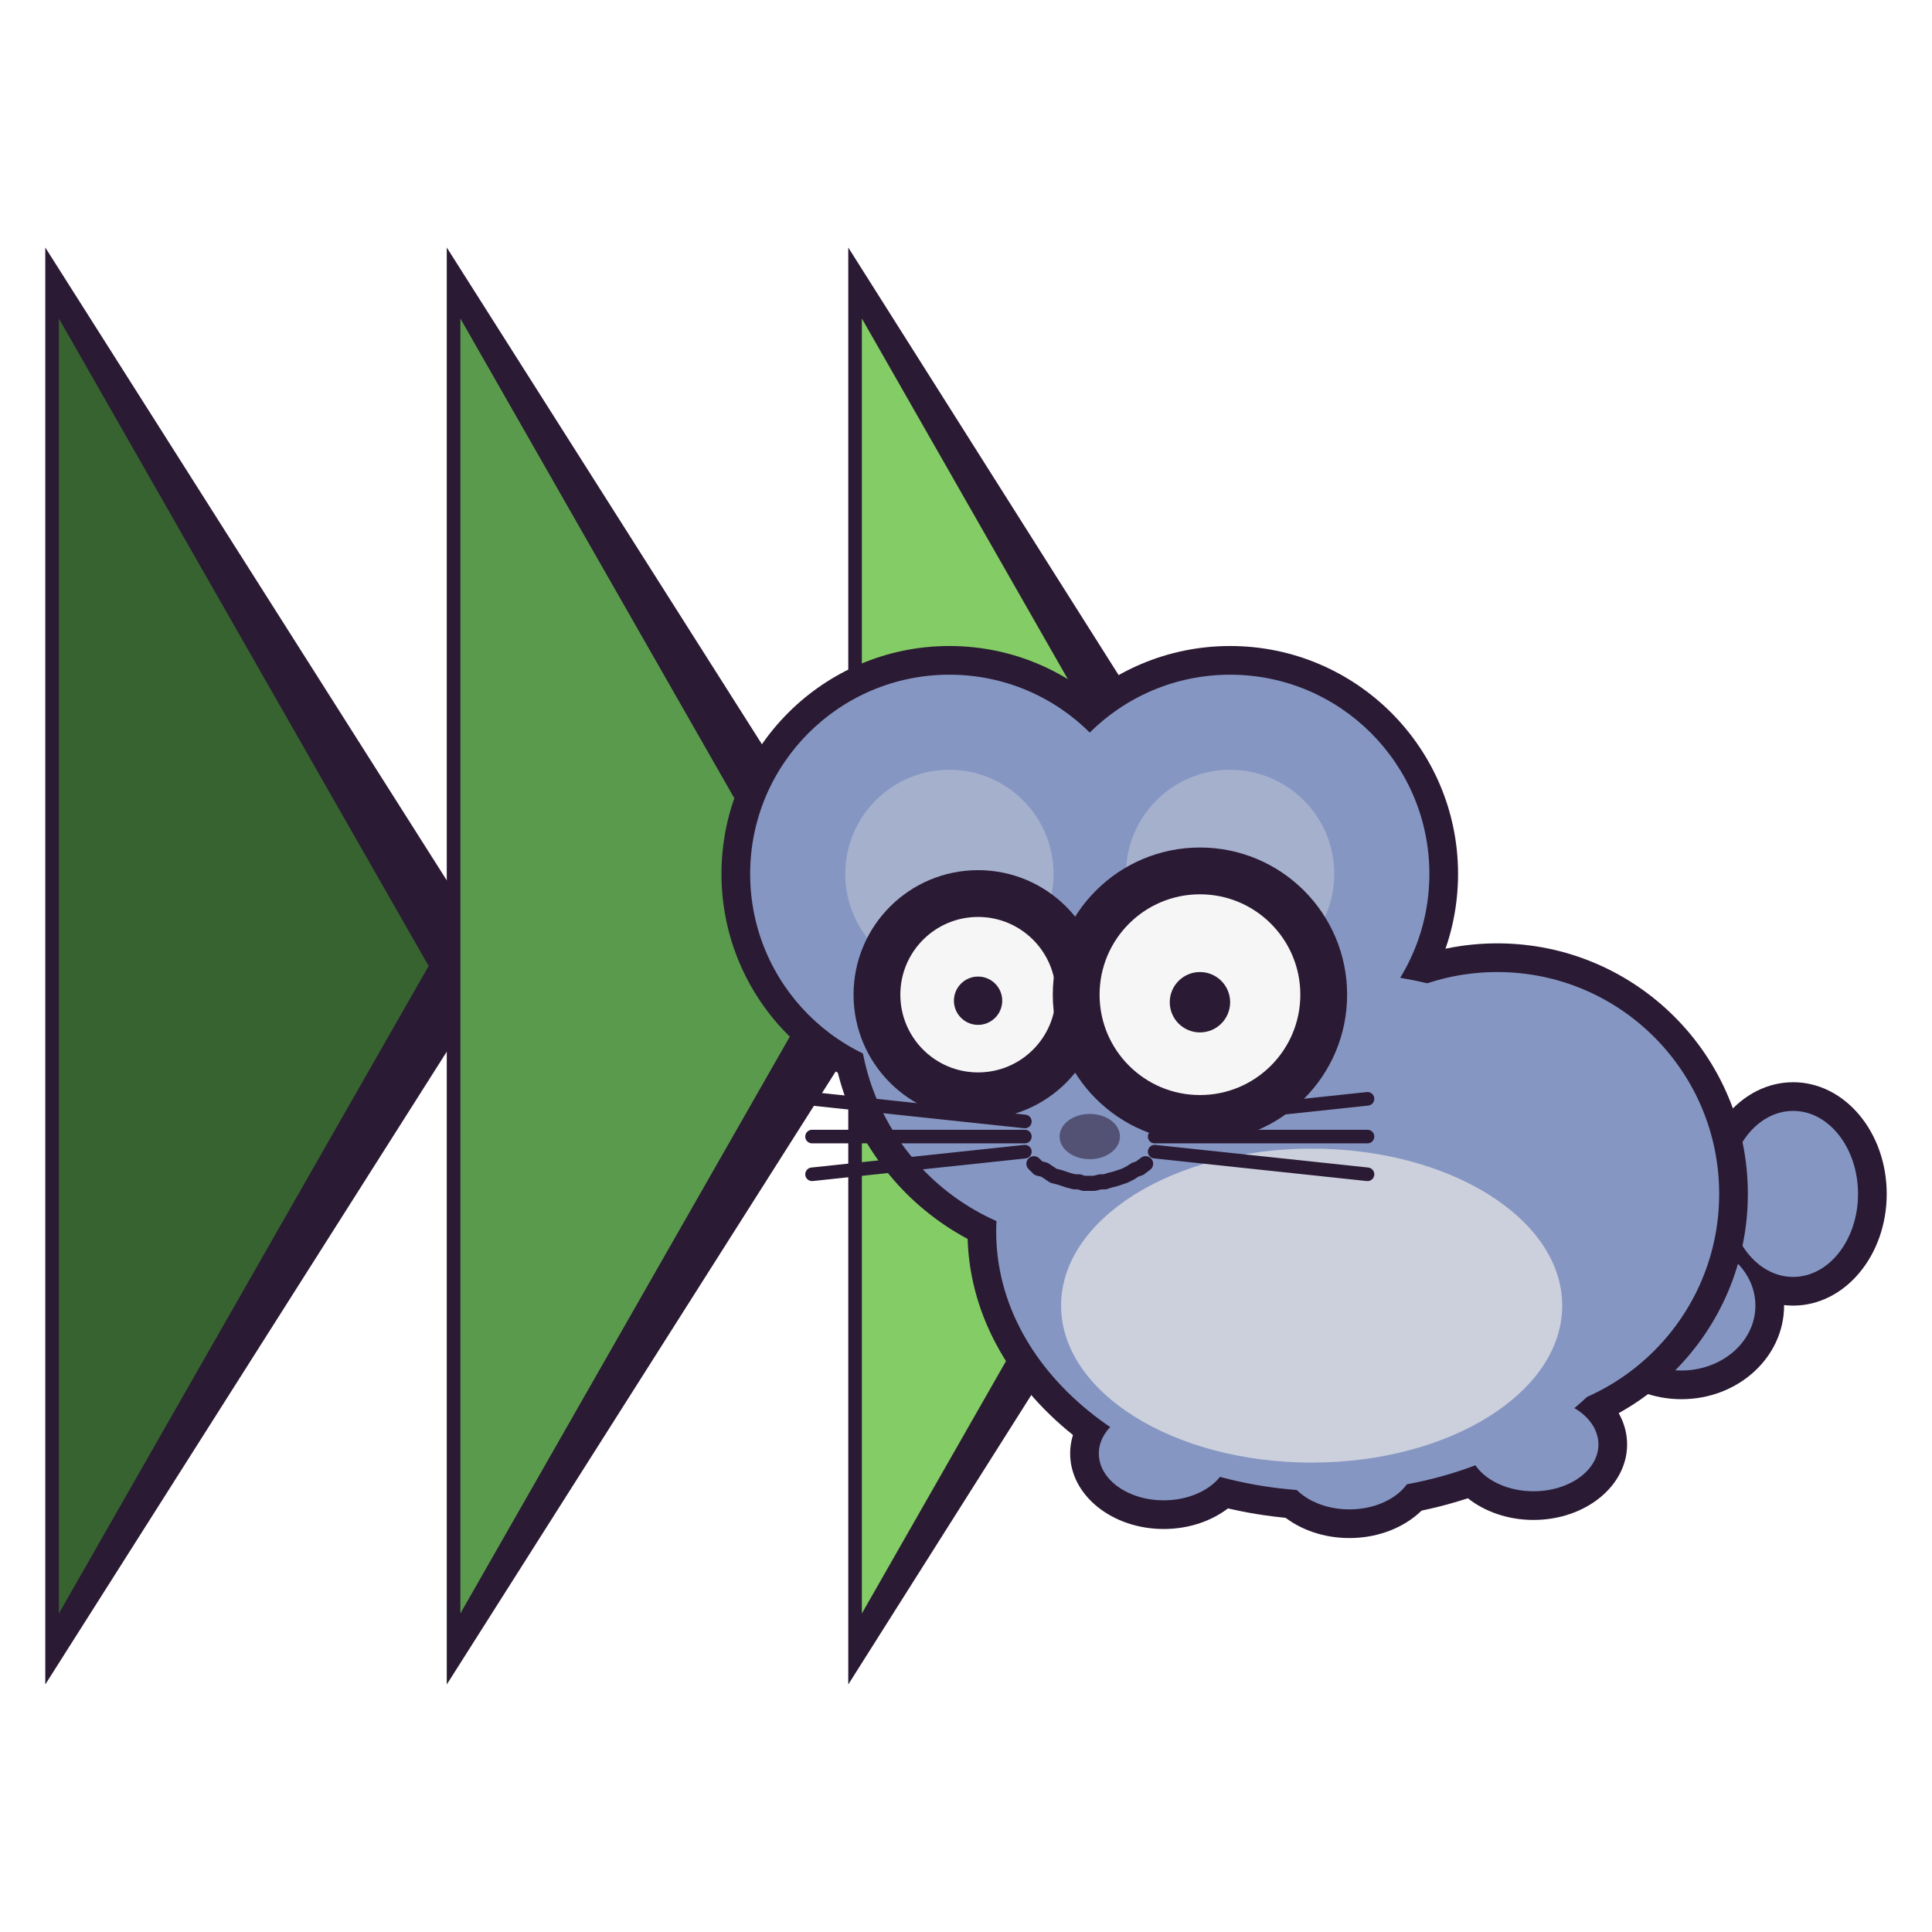
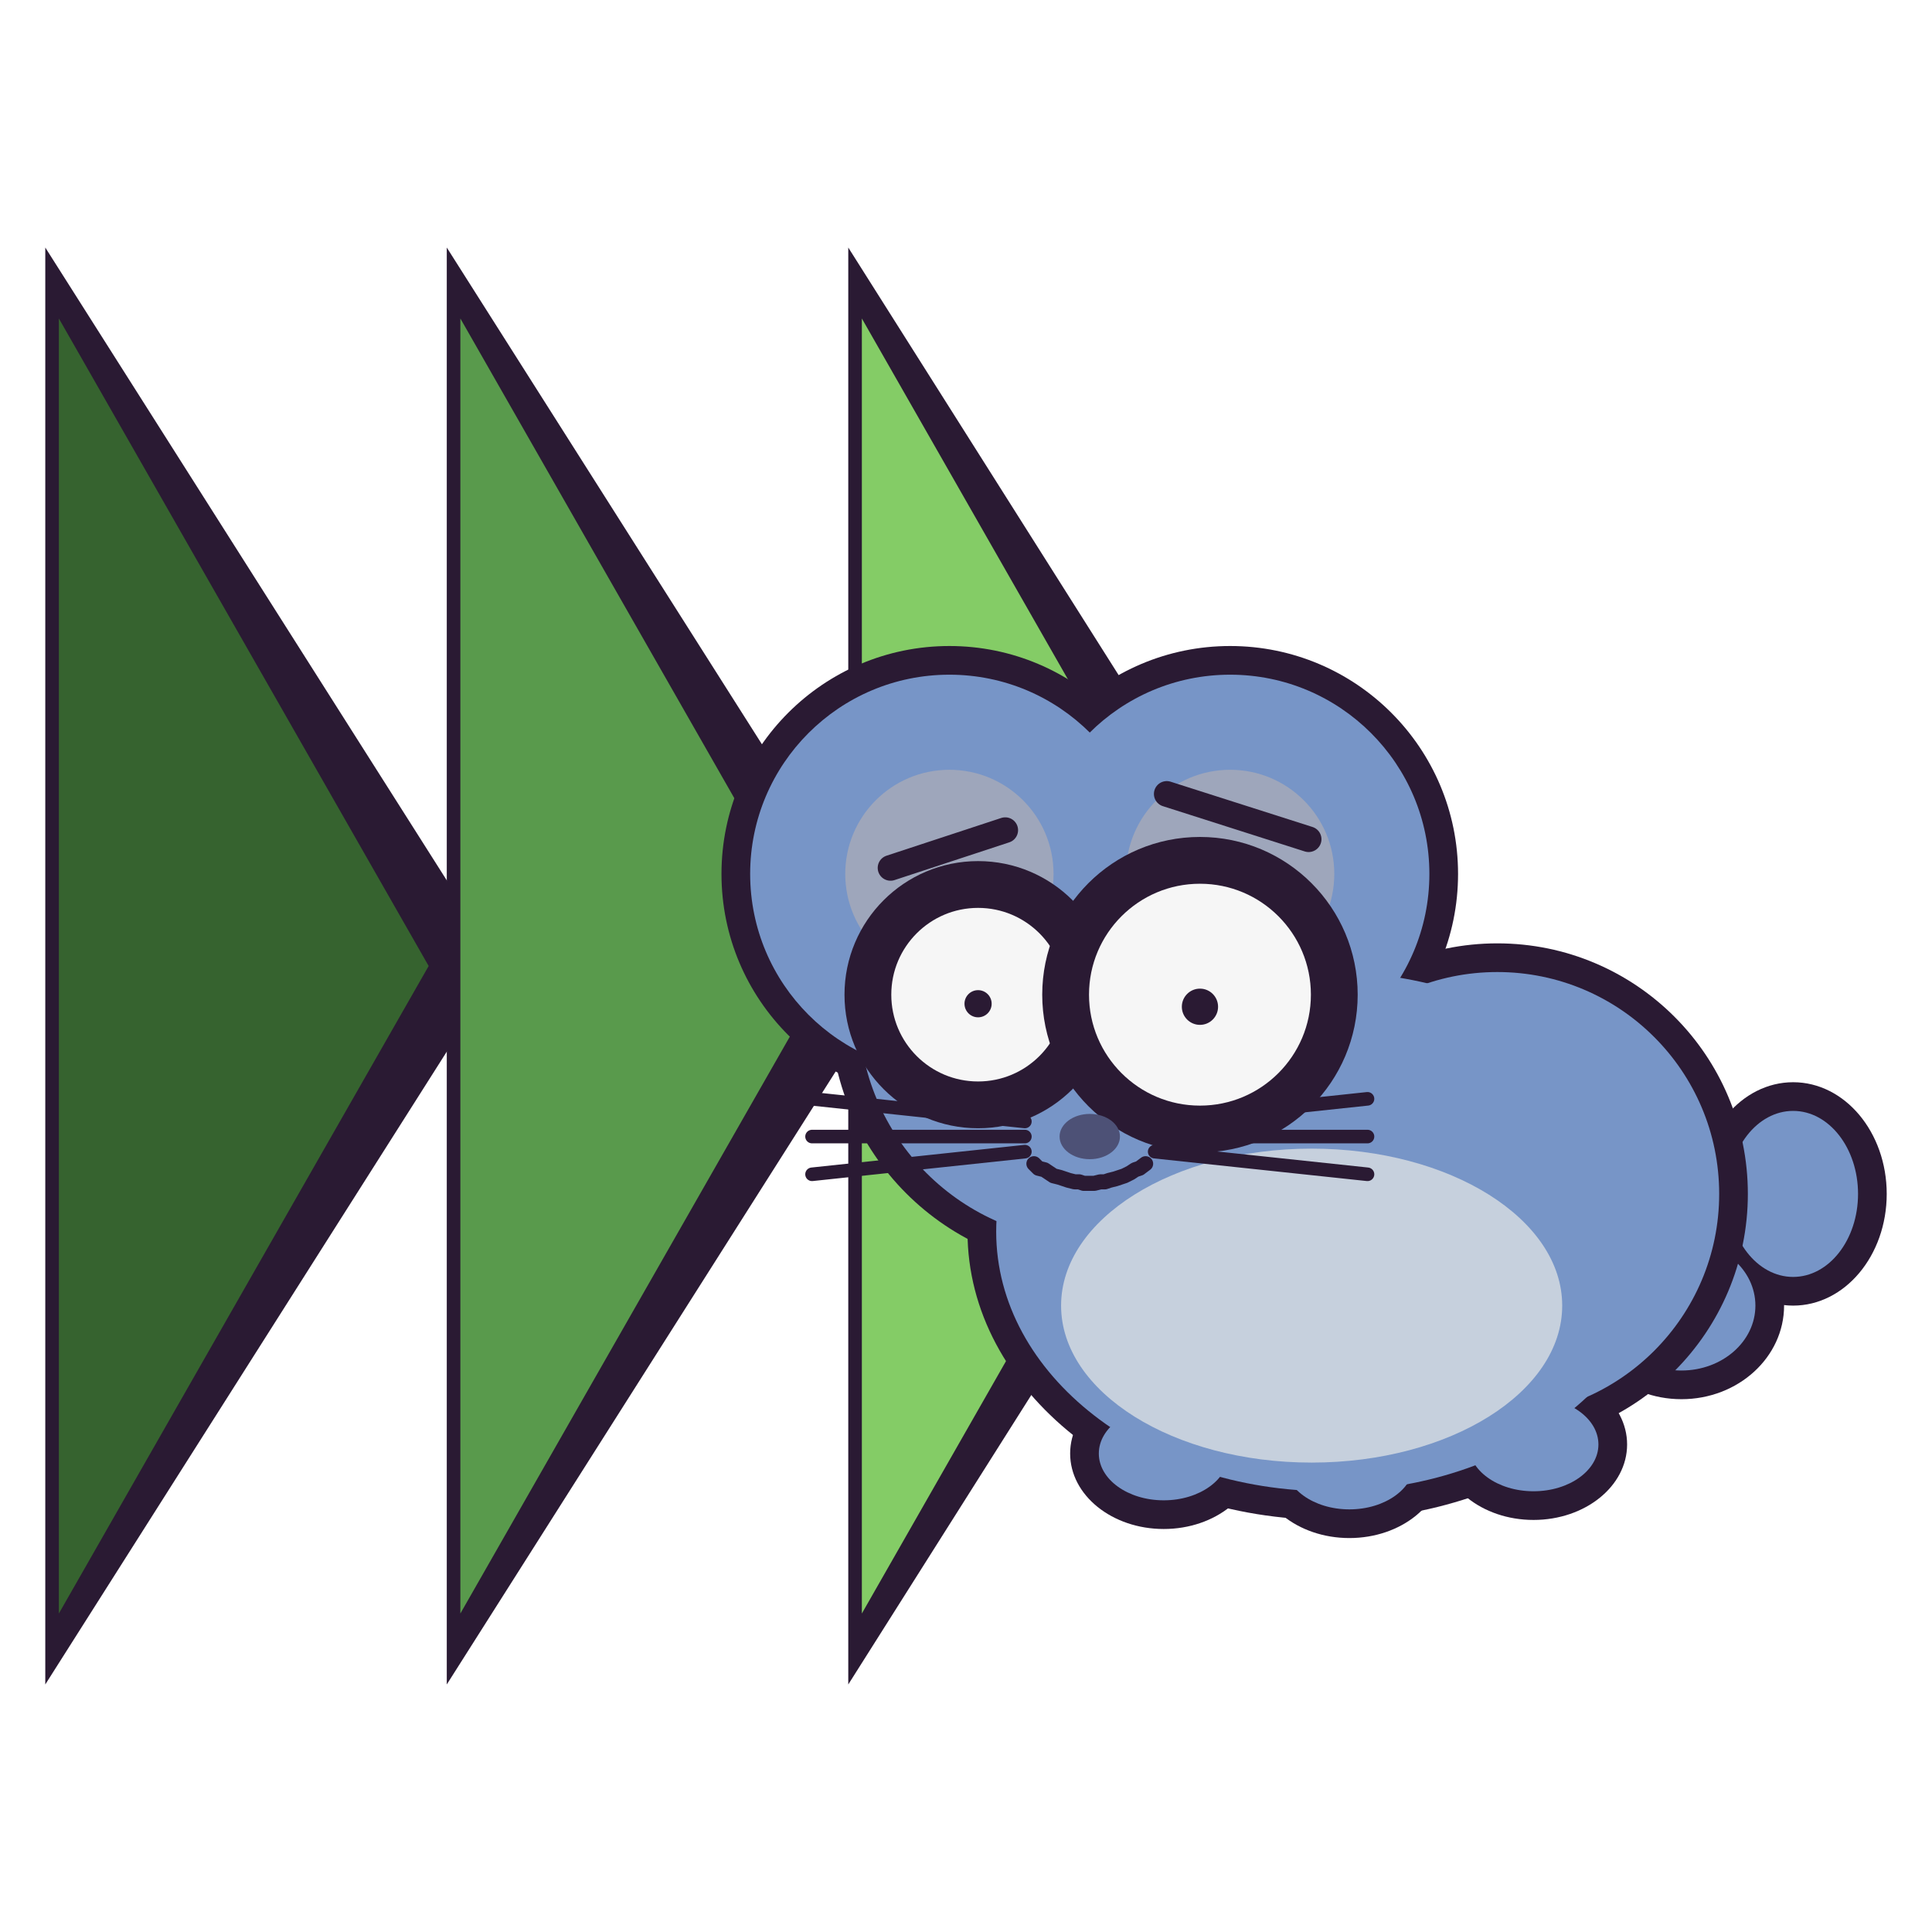
<svg xmlns="http://www.w3.org/2000/svg" viewBox="0 0 128 128" width="64" height="64">
  <g stroke-width="3.1" stroke-linejoin="round" stroke-linecap="round">
    <polygon points="3.0,16.4 33.2,64.0 3.0,111.6" fill="#2A1A33" stroke="none" />
    <polygon points="3.9,21.1 28.4,64.0 3.9,106.9" fill="#36632F" stroke="none" />
    <polygon points="29.6,16.4 59.8,64.0 29.6,111.6" fill="#2A1A33" stroke="none" />
    <polygon points="30.5,21.1 55.0,64.0 30.5,106.9" fill="#599A4C" stroke="none" />
    <polygon points="56.2,16.4 86.3,64.0 56.2,111.6" fill="#2A1A33" stroke="none" />
    <polygon points="57.1,21.1 81.6,64.0 57.1,106.9" fill="#84CC66" stroke="none" />
    <ellipse cx="111.4" cy="86.5" rx="6.8" ry="6.2" fill="#2A1A33" stroke="none" />
    <ellipse cx="118.8" cy="79.1" rx="6.2" ry="7.4" fill="#2A1A33" stroke="none" />
-     <ellipse cx="111.4" cy="86.5" rx="4.9" ry="4.3" fill="#8596C3" stroke="none" />
-     <ellipse cx="118.8" cy="79.1" rx="4.3" ry="5.5" fill="#8596C3" stroke="none" />
+     <ellipse cx="111.4" cy="86.5" rx="4.9" ry="4.3" fill="#7795C7" stroke="none" />
+     <ellipse cx="118.8" cy="79.1" rx="4.3" ry="5.5" fill="#7795C7" stroke="none" />
    <ellipse cx="88.1" cy="81.6" rx="24.0" ry="19.1" fill="#2A1A33" stroke="none" />
    <ellipse cx="99.2" cy="79.1" rx="16.6" ry="16.6" fill="#2A1A33" stroke="none" />
    <ellipse cx="72.2" cy="66.9" rx="17.2" ry="17.2" fill="#2A1A33" stroke="none" />
    <ellipse cx="77.1" cy="96.3" rx="6.2" ry="5.0" fill="#2A1A33" stroke="none" />
    <ellipse cx="89.4" cy="96.9" rx="6.2" ry="5.0" fill="#2A1A33" stroke="none" />
    <ellipse cx="101.6" cy="95.7" rx="6.2" ry="5.0" fill="#2A1A33" stroke="none" />
    <ellipse cx="62.9" cy="57.9" rx="15.1" ry="15.1" fill="#2A1A33" stroke="none" />
    <ellipse cx="81.5" cy="57.9" rx="15.1" ry="15.1" fill="#2A1A33" stroke="none" />
-     <ellipse cx="88.1" cy="81.6" rx="22.1" ry="17.2" fill="#8596C3" stroke="none" />
-     <ellipse cx="99.2" cy="79.1" rx="14.7" ry="14.7" fill="#8596C3" stroke="none" />
-     <ellipse cx="72.2" cy="66.9" rx="15.3" ry="15.3" fill="#8596C3" stroke="none" />
-     <ellipse cx="77.1" cy="96.3" rx="4.3" ry="3.1" fill="#8596C3" stroke="none" />
-     <ellipse cx="89.4" cy="96.9" rx="4.3" ry="3.1" fill="#8596C3" stroke="none" />
-     <ellipse cx="101.6" cy="95.7" rx="4.3" ry="3.1" fill="#8596C3" stroke="none" />
-     <ellipse cx="62.9" cy="57.9" rx="13.2" ry="13.2" fill="#8596C3" stroke="none" />
-     <ellipse cx="81.5" cy="57.9" rx="13.2" ry="13.2" fill="#8596C3" stroke="none" />
-     <ellipse cx="86.9" cy="86.5" rx="16.6" ry="10.4" fill="#CCD0DC" stroke="none" />
-     <ellipse cx="62.9" cy="57.9" rx="6.9" ry="6.9" fill="#A5B0CD" stroke="none" />
-     <ellipse cx="81.5" cy="57.9" rx="6.9" ry="6.9" fill="#A5B0CD" stroke="none" />
+     <ellipse cx="88.1" cy="81.6" rx="22.1" ry="17.2" fill="#7795C7" stroke="none" />
+     <ellipse cx="99.2" cy="79.1" rx="14.7" ry="14.7" fill="#7795C7" stroke="none" />
+     <ellipse cx="72.2" cy="66.9" rx="15.3" ry="15.3" fill="#7795C7" stroke="none" />
+     <ellipse cx="77.1" cy="96.3" rx="4.3" ry="3.1" fill="#7795C7" stroke="none" />
+     <ellipse cx="89.4" cy="96.9" rx="4.3" ry="3.1" fill="#7795C7" stroke="none" />
+     <ellipse cx="101.6" cy="95.7" rx="4.3" ry="3.1" fill="#7795C7" stroke="none" />
+     <ellipse cx="62.9" cy="57.9" rx="13.2" ry="13.2" fill="#7795C7" stroke="none" />
+     <ellipse cx="81.5" cy="57.9" rx="13.2" ry="13.2" fill="#7795C7" stroke="none" />
+     <ellipse cx="86.9" cy="86.5" rx="16.6" ry="10.4" fill="#C6D0DD" stroke="none" />
+     <ellipse cx="62.9" cy="57.9" rx="6.9" ry="6.9" fill="#9EA6BB" stroke="none" />
+     <ellipse cx="81.5" cy="57.9" rx="6.9" ry="6.9" fill="#9EA6BB" stroke="none" />
    <polyline points="67.9,74.3 53.8,72.8" fill="none" stroke="#2A1A33" stroke-width="0.9" />
    <polyline points="67.9,75.3 53.8,75.3" fill="none" stroke="#2A1A33" stroke-width="0.9" />
    <polyline points="67.9,76.3 53.8,77.8" fill="none" stroke="#2A1A33" stroke-width="0.9" />
    <polyline points="76.5,74.3 90.6,72.8" fill="none" stroke="#2A1A33" stroke-width="0.9" />
    <polyline points="76.5,75.3 90.6,75.3" fill="none" stroke="#2A1A33" stroke-width="0.9" />
    <polyline points="76.5,76.3 90.6,77.8" fill="none" stroke="#2A1A33" stroke-width="0.9" />
-     <ellipse cx="64.8" cy="65.9" rx="6.7" ry="6.7" fill="#F6F6F6" stroke="#2A1A33" />
-     <ellipse cx="64.8" cy="66.3" rx="1.6" ry="1.6" fill="#2A1A33" stroke="none" />
-     <ellipse cx="66.8" cy="63.5" rx="1.0" ry="1.0" fill="#F6F6F6" stroke="none" />
-     <ellipse cx="79.5" cy="65.9" rx="8.2" ry="8.2" fill="#F6F6F6" stroke="#2A1A33" />
-     <ellipse cx="79.5" cy="66.4" rx="2.0" ry="2.0" fill="#2A1A33" stroke="none" />
-     <ellipse cx="82.0" cy="63.0" rx="1.2" ry="1.2" fill="#F6F6F6" stroke="none" />
-     <ellipse cx="72.2" cy="75.3" rx="2.0" ry="1.5" fill="#535274" stroke="none" />
+     <ellipse cx="64.8" cy="65.9" rx="7.3" ry="7.3" fill="#F6F6F6" stroke="#2A1A33" />
+     <ellipse cx="64.8" cy="66.5" rx="0.9" ry="0.9" fill="#2A1A33" stroke="none" />
+     <polyline points="66.6,55.0 59.0,57.5" fill="none" stroke="#2A1A33" stroke-width="1.7" />
+     <ellipse cx="79.5" cy="65.9" rx="8.9" ry="8.9" fill="#F6F6F6" stroke="#2A1A33" />
+     <ellipse cx="79.5" cy="66.7" rx="1.2" ry="1.2" fill="#2A1A33" stroke="none" />
+     <polyline points="77.3,52.6 86.7,55.6" fill="none" stroke="#2A1A33" stroke-width="1.7" />
+     <ellipse cx="72.2" cy="75.3" rx="2.0" ry="1.5" fill="#4D5176" stroke="none" />
    <polyline points="68.5,77.1 68.8,77.4 69.2,77.5 69.5,77.7 69.8,77.9 70.2,78.0 70.5,78.1 70.8,78.2 71.2,78.3 71.5,78.3 71.8,78.4 72.2,78.4 72.5,78.4 72.9,78.3 73.2,78.3 73.5,78.2 73.9,78.1 74.2,78.0 74.5,77.9 74.9,77.7 75.2,77.5 75.5,77.4 75.9,77.1" fill="none" stroke="#2A1A33" stroke-width="1.0" />
  </g>
</svg>
